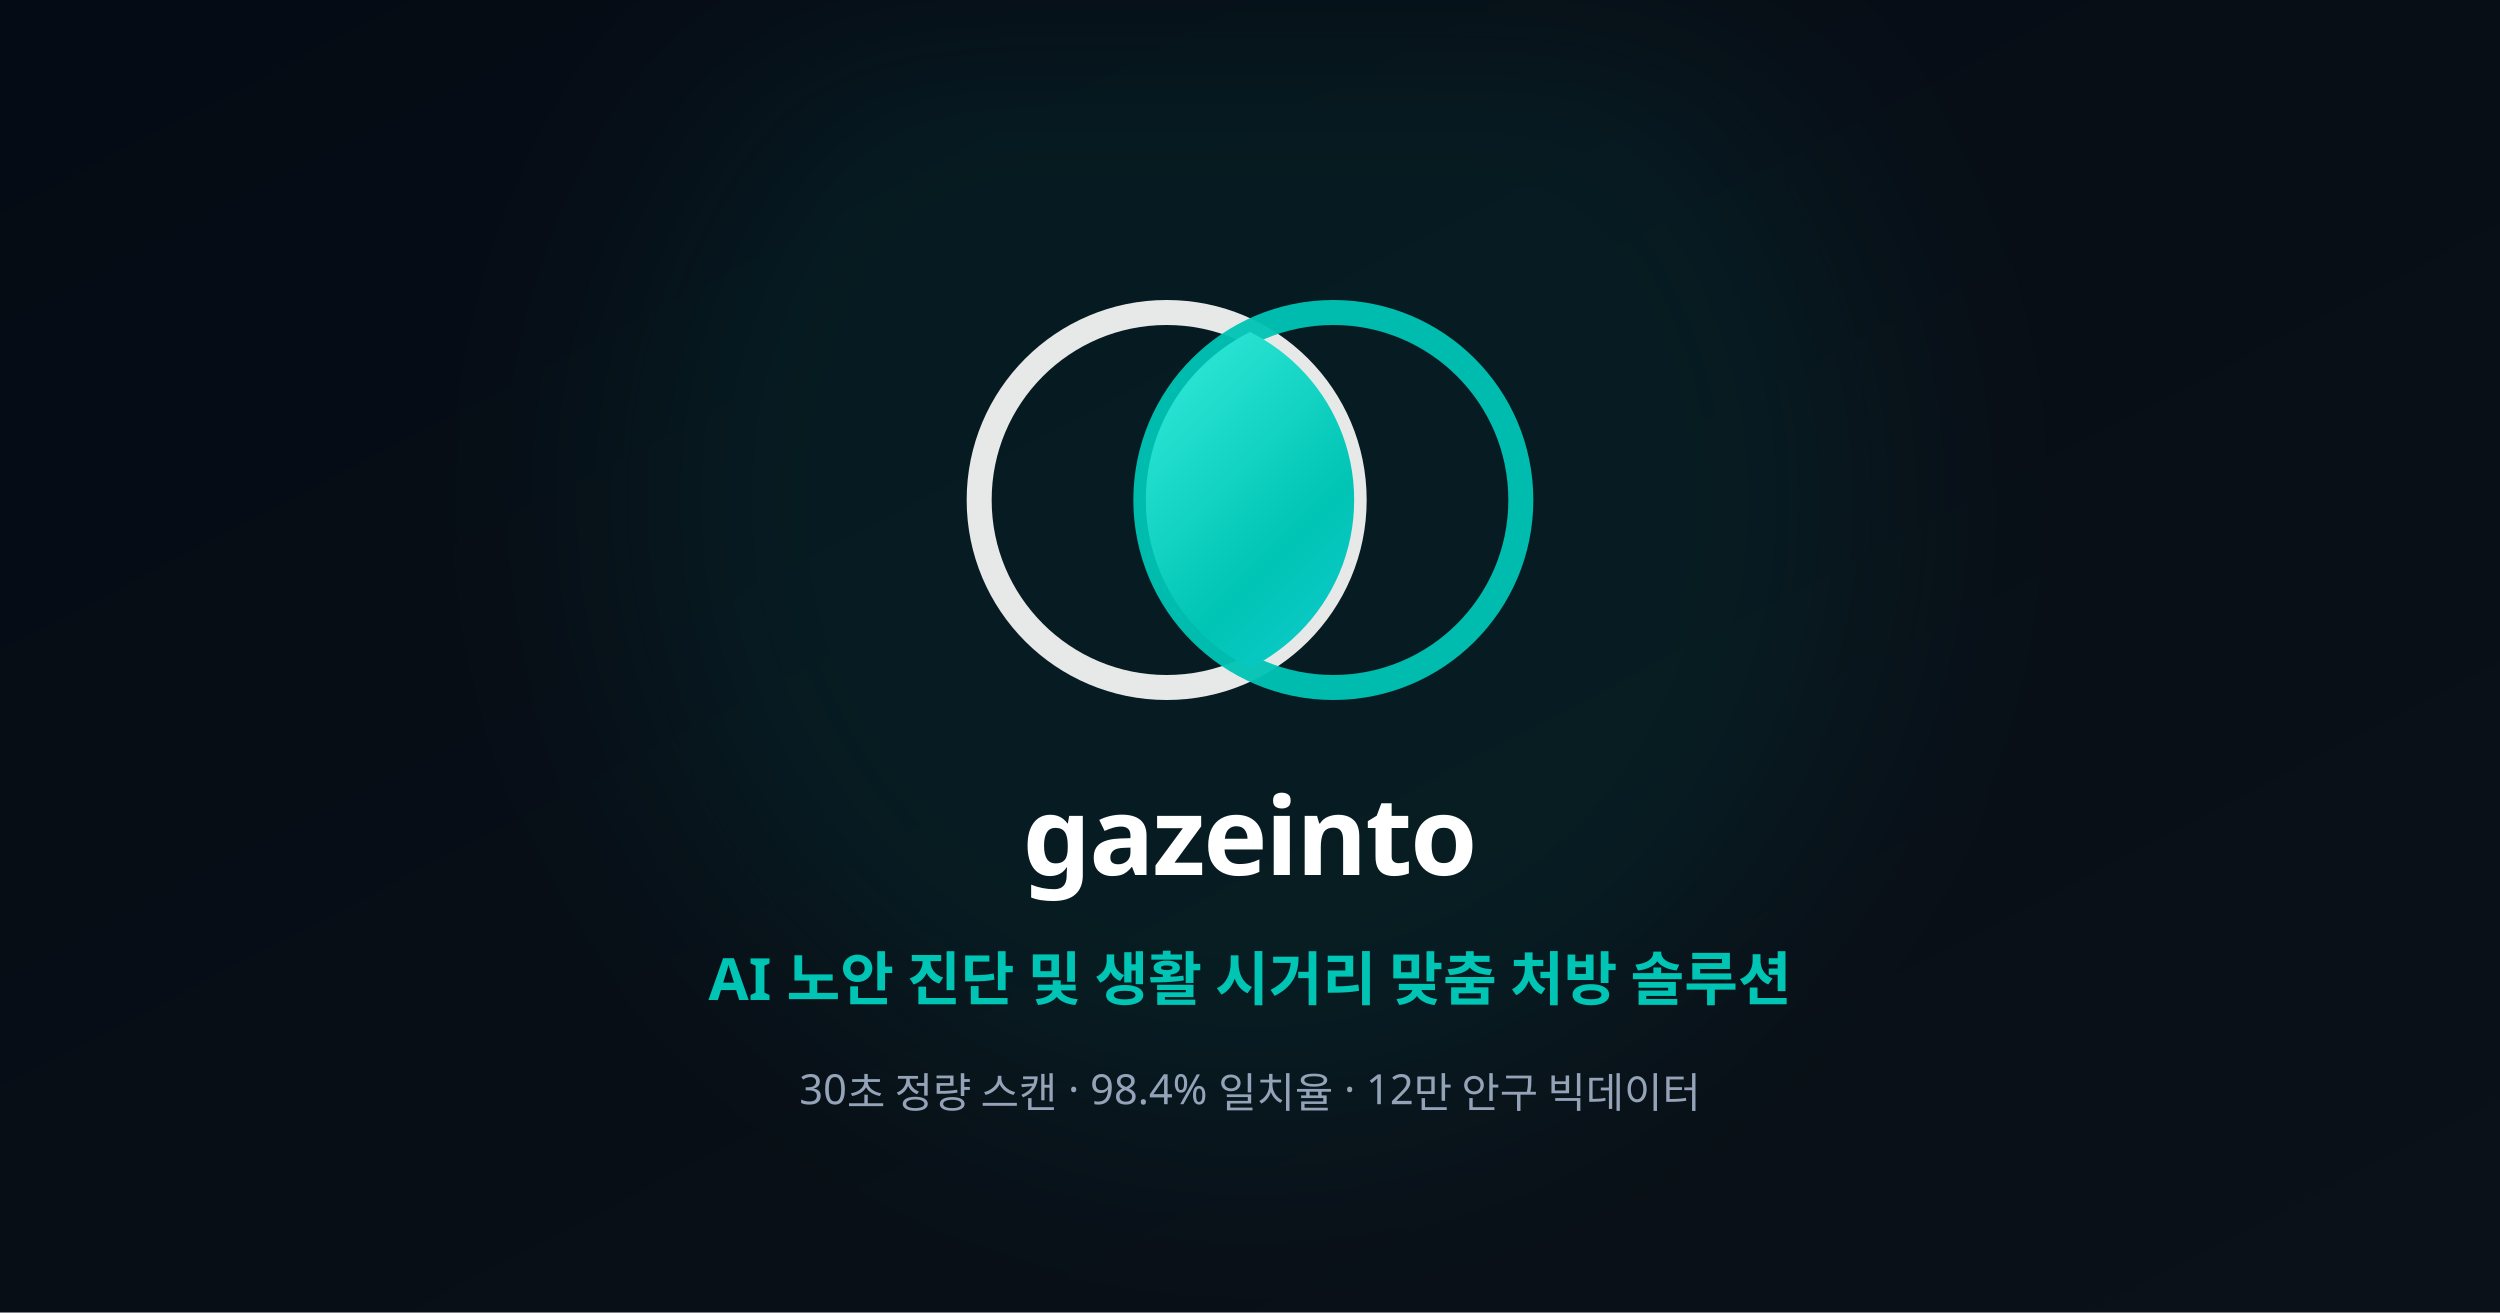
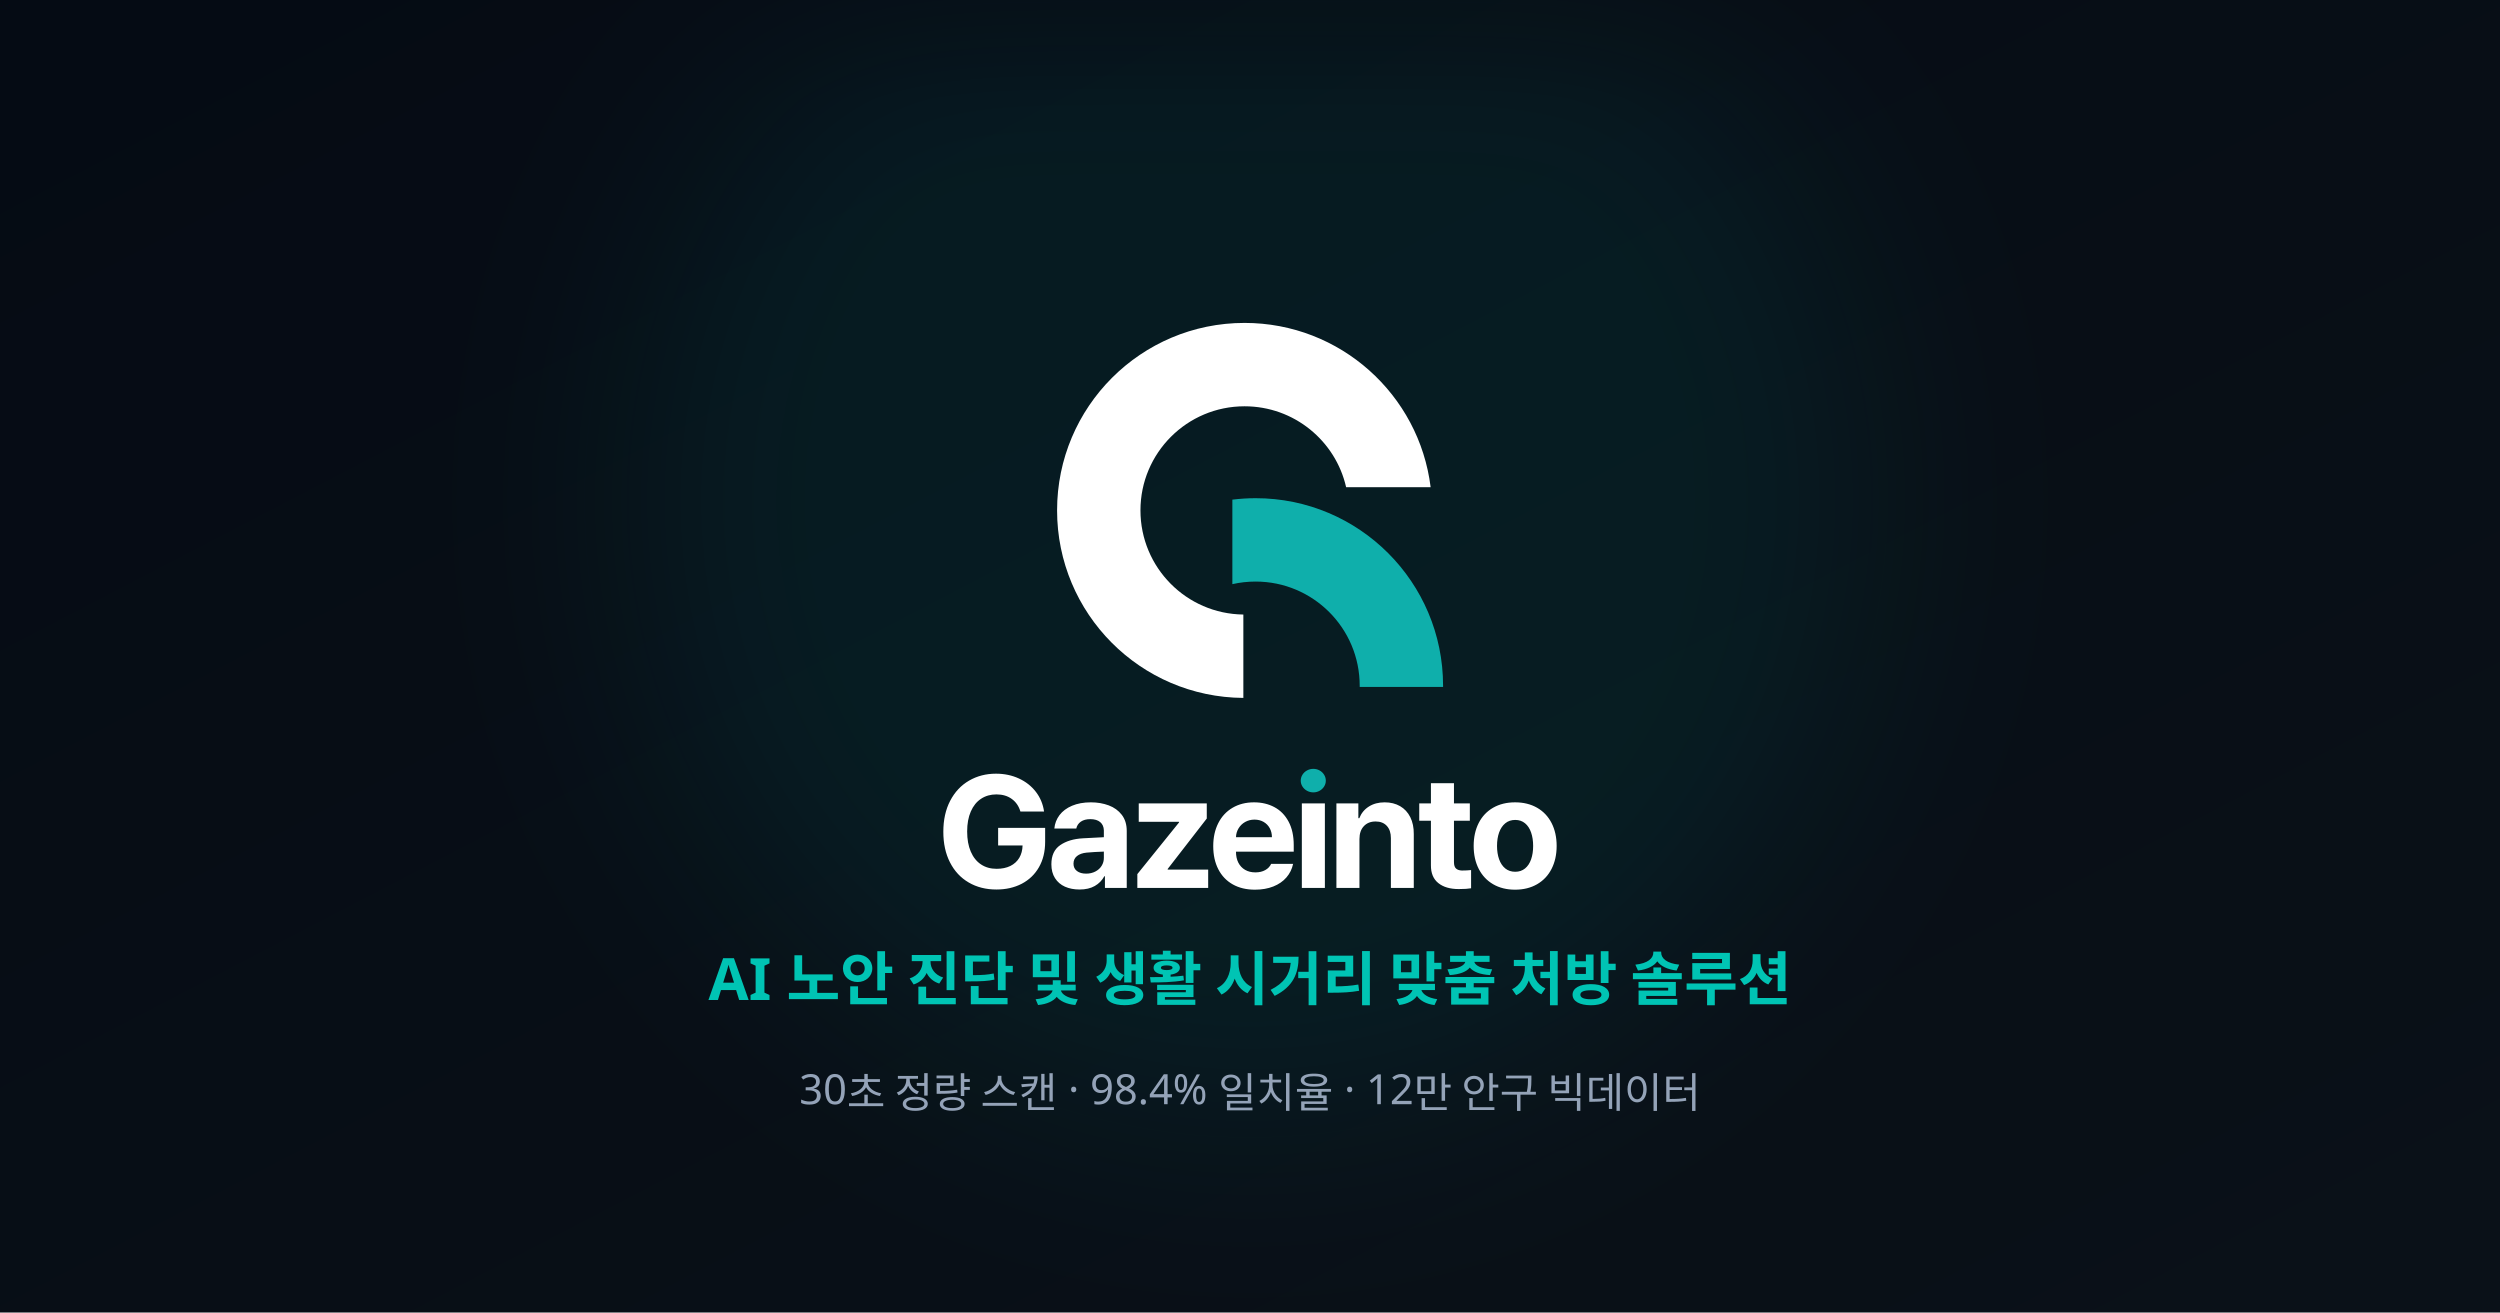
<svg xmlns="http://www.w3.org/2000/svg" viewBox="0 0 1200 630" width="1200" height="630">
  <defs>
    <linearGradient id="bgGrad" x1="0%" y1="0%" x2="100%" y2="100%">
      <stop offset="0%" stop-color="#050B14" />
      <stop offset="100%" stop-color="#0A1118" />
    </linearGradient>
-     <linearGradient id="tealGrad" x1="0%" y1="0%" x2="100%" y2="100%">
-       <stop offset="0%" stop-color="#38EFDE" />
-       <stop offset="50%" stop-color="#00C4B4" />
-       <stop offset="100%" stop-color="#22D3EE" />
-     </linearGradient>
-     <mask id="ogLensMask">
-       <circle cx="560" cy="240" r="90" fill="#FFFFFF" />
-     </mask>
  </defs>
  <rect width="1200" height="630" fill="url(#bgGrad)" />
  <circle cx="600" cy="240" r="300" fill="#00C4B4" opacity="0.08" filter="blur(50px)" />
-   <g>
-     <circle cx="560" cy="240" r="90" fill="none" stroke="#FFFFFF" stroke-width="12" opacity="0.9" />
-     <circle cx="640" cy="240" r="90" fill="none" stroke="#00C4B4" stroke-width="12" opacity="0.95" />
-     <circle cx="640" cy="240" r="90" fill="url(#tealGrad)" mask="url(#ogLensMask)" />
+   <g transform="translate(507.4 155.0) scale(0.28832)">
+     <path fill="#FFFFFF" d="M138.8 312.1C138.8 216.4 216.4 138.8 312.1 138.8C394.6 138.8 463.7 196.4 481.2 273.5L621.9 273.5C602.9 119.4 471.5 0 312.1 0C139.7 0 0 139.8 0 312.1C0 483.9 138.7 623.2 310.1 624.3L310.1 485.5C215.3 484.4 138.8 407.2 138.8 312.1" />
+     <path fill="#0FAFAB" d="M310.1 624.3L312.1 624.3C311.5 624.3 310.8 624.3 310.1 624.3ZM330.5 291.8C317.4 291.8 304.5 292.7 291.8 294.2L291.8 434.9C304.3 432.1 317.2 430.6 330.5 430.6C426.2 430.6 503.8 508.2 503.8 604C503.8 604.6 503.8 605.3 503.8 606L642.6 606C642.6 605.3 642.6 604.6 642.6 604C642.6 431.6 502.8 291.8 330.5 291.8" />
  </g>
-   <text x="600" y="420" font-family="'Pretendard', sans-serif" font-size="52" font-weight="900" fill="#FFFFFF" text-anchor="middle" letter-spacing="-1">gazeinto</text>
+   <g transform="translate(368.7 363.3) scale(0.10211)">
+     <path fill="#FFFFFF" d="M1145.4 197.8C1125.8 183.5 1101.7 176.4 1073.2 176.4C1045.8 176.4 1021.8 183.2 1001.1 196.9C980.3 210.5 964.2 230.5 952.8 256.7C941.3 282.9 935.6 314.2 935.6 350.6C935.6 387.4 941.2 419 952.6 445.3C963.9 471.7 980 491.8 1000.7 505.5C1021.4 519.3 1045.8 526.2 1073.9 526.2C1098.8 526.2 1120.3 521.8 1138.5 512.9C1156.7 503.9 1170.7 491.2 1180.6 474.6C1190.4 458 1195.6 438.6 1196.1 416.4L1081.2 416.4L1081.2 333.7L1302.2 333.7L1302.2 399.6C1302.2 445.2 1292.5 484.9 1273.1 518.7C1253.8 552.5 1226.7 578.4 1192.1 596.5C1157.4 614.5 1117.8 623.5 1073.2 623.5C1023.9 623.5 980.4 612.5 942.7 590.4C905 568.4 875.7 536.9 854.9 496C834 455.2 823.6 407.2 823.6 352C823.6 296.2 834.3 247.6 855.8 206.4C877.3 165.2 906.8 133.6 944.4 111.8C981.9 90 1024.1 79 1071 79C1110.2 79 1146.2 86.5 1178.7 101.5C1211.3 116.5 1238 137.5 1258.7 164.5C1279.4 191.4 1292.2 222.2 1297.1 256.9L1185.9 256.9C1178.6 231.8 1165.1 212 1145.4 197.8M1451.8 536.6C1462.6 544.8 1476.9 548.9 1494.8 548.9C1510.9 548.9 1525.3 545.6 1538.1 539C1550.9 532.4 1560.9 523.4 1567.9 511.9C1575 500.5 1578.4 487.9 1578.2 474.2L1578.2 445.3C1566.7 445.6 1552.6 446.2 1535.7 447.2C1518.9 448.1 1506 449.1 1497 450.1C1477.9 452 1462.9 457.4 1451.9 466.2C1441 475 1435.5 486.9 1435.5 502.1C1435.5 516.9 1440.9 528.5 1451.8 536.6M1372.9 415C1400.5 395.9 1436 385.2 1479.4 382.8C1506.2 381.1 1539.2 379.3 1578.2 377.6L1578.2 345.4C1577.7 328.8 1572 315.9 1561 306.6C1550 297.4 1534.5 292.7 1514.5 292.7C1496.5 292.7 1481.7 296.6 1470.2 304.4C1458.8 312.3 1451.6 323 1448.6 336.7L1345.5 336.7C1347.6 313.2 1355.8 292.3 1369.8 273.7C1383.8 255.2 1403.4 240.5 1428.5 229.8C1453.6 219.1 1483.3 213.7 1517.4 213.7C1547.7 213.7 1575.6 218.5 1601.1 228C1626.6 237.5 1647 252.3 1662.5 272.4C1678 292.6 1685.8 317.9 1685.8 348.4L1685.8 616.2L1583.3 616.2L1583.3 561.3L1580.4 561.3C1569.9 580.6 1555 595.8 1535.6 606.9C1516.2 618 1492.3 623.5 1464 623.5C1438.2 623.5 1415.3 619.1 1395.4 610.2C1375.5 601.3 1359.9 587.9 1348.6 570.1C1337.2 552.3 1331.5 530.6 1331.5 505C1331.5 464 1345.3 434 1372.9 415M1735.6 551.1L1931.7 308.1L1931.7 305.2L1742.2 305.2L1742.2 218.8L2062 218.8L2062 289.8L1878.3 526.9L1878.3 529.9L2068.6 529.9L2068.6 616.2L1735.6 616.2ZM2368.3 377.6C2368.3 361.8 2364.8 347.6 2357.9 335C2350.9 322.4 2341.2 312.6 2328.8 305.5C2316.4 298.5 2302.2 294.9 2286.3 294.9C2270.2 294.9 2255.7 298.6 2242.6 305.9C2229.6 313.2 2219.2 323.2 2211.5 335.9C2203.8 348.6 2199.7 362.5 2199.3 377.6ZM2184.1 599.4C2154.7 582.8 2132 559.1 2116.2 528.2C2100.3 497.4 2092.4 461.1 2092.4 419.4C2092.4 378.6 2100.3 342.7 2116 311.6C2131.7 280.5 2154.1 256.4 2183.1 239.3C2212.2 222.2 2245.8 213.7 2284.1 213.7C2319.8 213.7 2351.7 221.2 2379.8 236.2C2408 251.2 2430.2 273.8 2446.4 304.1C2462.7 334.3 2470.8 371.3 2470.8 415L2470.8 445.7L2199.3 445.7C2199.3 465.5 2203 482.7 2210.4 497.3C2217.9 511.9 2228.5 523.2 2242.2 531.1C2256 539.1 2272.2 543 2290.7 543C2308.5 543 2323.9 539.4 2336.8 532.2C2349.8 525.1 2359 515.2 2364.7 502.8L2467.9 502.8C2462.7 527.2 2452.2 548.5 2436.4 566.8C2420.5 585.1 2400 599.3 2374.7 609.3C2349.5 619.3 2320.7 624.3 2288.5 624.3C2248.3 624.3 2213.5 616 2184.1 599.4M2508.9 218.8L2617.2 218.8L2617.2 616.2L2508.9 616.2ZM2779.7 616.2L2671.4 616.2L2671.4 218.8L2774.6 218.8L2774.6 288.3L2779 288.3C2788.2 264.9 2803.2 246.6 2824 233.5C2844.7 220.3 2869.5 213.7 2898.3 213.7C2925.8 213.7 2950 219.7 2970.7 231.6C2991.4 243.6 3007.4 260.8 3018.7 283.4C3029.9 306 3035.4 332.5 3035.1 363L3035.1 616.2L2927.5 616.2L2927.5 382C2927.5 357.6 2921.2 338.5 2908.5 324.6C2895.8 310.7 2878.3 303.7 2855.8 303.7C2832.6 303.7 2814.1 311 2800.4 325.7C2786.6 340.3 2779.7 360.6 2779.7 386.4ZM3298.6 300.1L3224 300.1L3224 494C3224 508.6 3227.1 518.9 3233.5 524.7C3239.8 530.6 3249.1 533.8 3261.3 534.3C3276.9 534.3 3291.3 533.5 3304.5 532.1L3304.5 617.7C3291.5 620.1 3272.3 621.4 3246.7 621.4C3205.9 621.4 3173.8 612 3150.4 593.2C3127 574.4 3115.4 546.5 3115.7 509.4L3115.7 300.1L3060.8 300.1L3060.8 218.8L3115.7 218.8L3115.7 123.7L3224 123.7L3224 218.8L3298.6 218.8ZM3558.1 524.6C3570.8 514.2 3580.3 499.9 3586.6 481.6C3593 463.3 3596.2 442.3 3596.2 418.6C3596.2 395 3593 373.9 3586.6 355.5C3580.3 337.1 3570.8 322.6 3558.1 312.1C3545.4 301.6 3530 296.4 3512 296.4C3493.7 296.4 3478.1 301.6 3465.3 312.1C3452.5 322.6 3442.8 337.1 3436.2 355.5C3429.7 373.9 3426.4 395 3426.4 418.6C3426.4 442 3429.7 463 3436.2 481.4C3442.8 499.8 3452.5 514.2 3465.3 524.6C3478.1 534.9 3493.7 540.1 3512 540.1C3530 540.1 3545.4 534.9 3558.1 524.6M3408.1 598.7C3378.8 581.6 3356.2 557.5 3340.4 526.4C3324.5 495.3 3316.6 459.4 3316.6 418.6C3316.6 377.9 3324.5 342 3340.2 311C3355.9 280.1 3378.5 256.1 3407.9 239.1C3437.3 222.2 3471.7 213.7 3511.3 213.7C3550.8 213.7 3585.3 222.2 3614.8 239.1C3644.3 256.1 3667 280.1 3682.9 311C3698.7 342 3706.7 377.9 3706.7 418.6C3706.7 459.4 3698.7 495.3 3682.9 526.4C3667 557.5 3644.3 581.6 3614.8 598.7C3585.3 615.7 3550.8 624.3 3511.3 624.3C3471.7 624.3 3437.3 615.7 3408.1 598.7" />
+     <path fill="#0FAFAB" d="M2533.2 159.4C2524.1 154.4 2516.9 147.6 2511.6 139.2C2506.4 130.8 2503.7 121.7 2503.7 112C2503.7 102 2506.4 92.7 2511.6 84.2C2516.9 75.6 2524.1 68.8 2533.2 63.8C2542.3 58.8 2552.3 56.3 2563 56.3C2573.5 56.3 2583.3 58.8 2592.3 63.8C2601.3 68.8 2608.5 75.6 2613.7 84.2C2619 92.7 2621.6 102 2621.6 112C2621.6 121.7 2619 130.8 2613.7 139.2C2608.5 147.6 2601.3 154.4 2592.3 159.4C2583.3 164.4 2573.5 166.9 2563 166.9C2552.3 166.9 2542.3 164.4 2533.2 159.4" />
+   </g>
  <text x="600" y="480" font-family="'Pretendard', sans-serif" font-size="28" font-weight="700" fill="#00C4B4" text-anchor="middle">AI 노안 진단 및 생활 시거리 맞춤 처방 솔루션</text>
  <text x="600" y="530" font-family="'Pretendard', sans-serif" font-size="20" fill="#94A3B8" text-anchor="middle">30초 정량 스캔 · 98.4% 일치율 · 12만 안구 빅데이터</text>
</svg>
